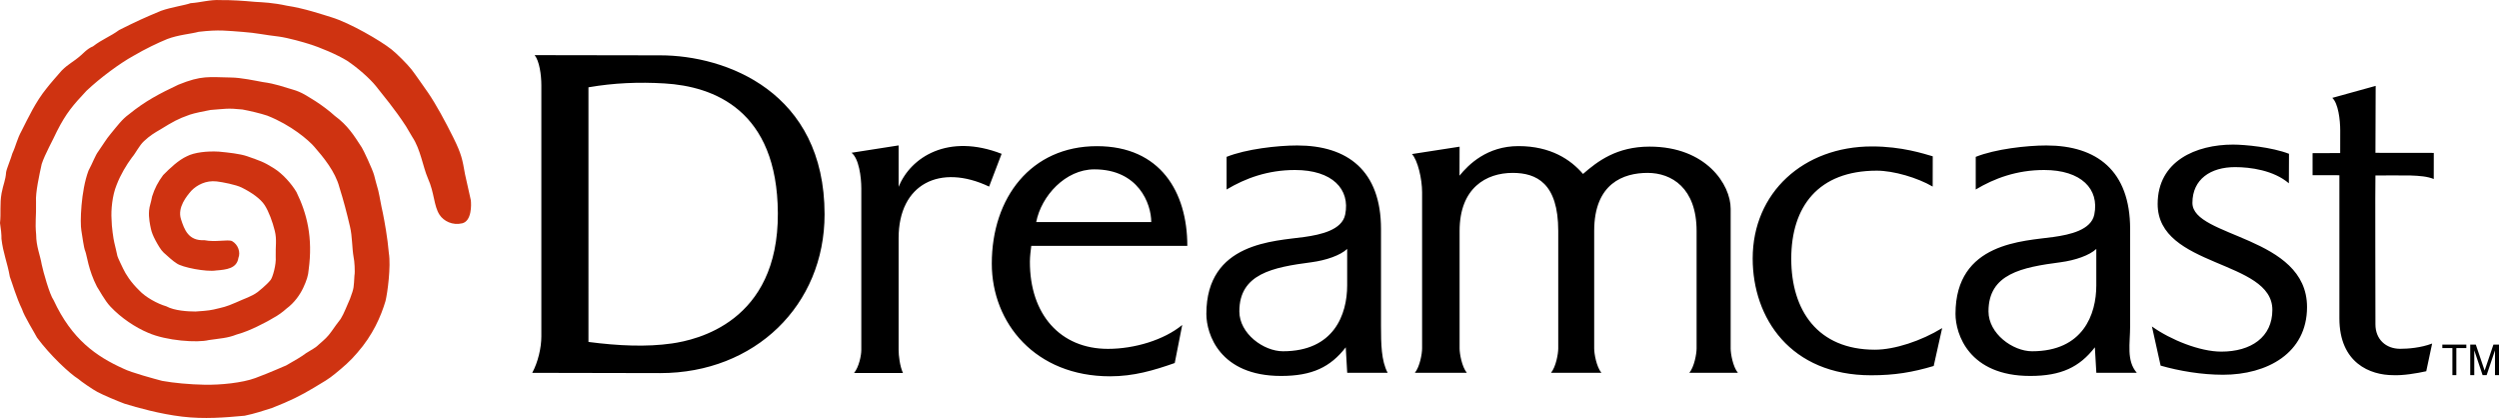
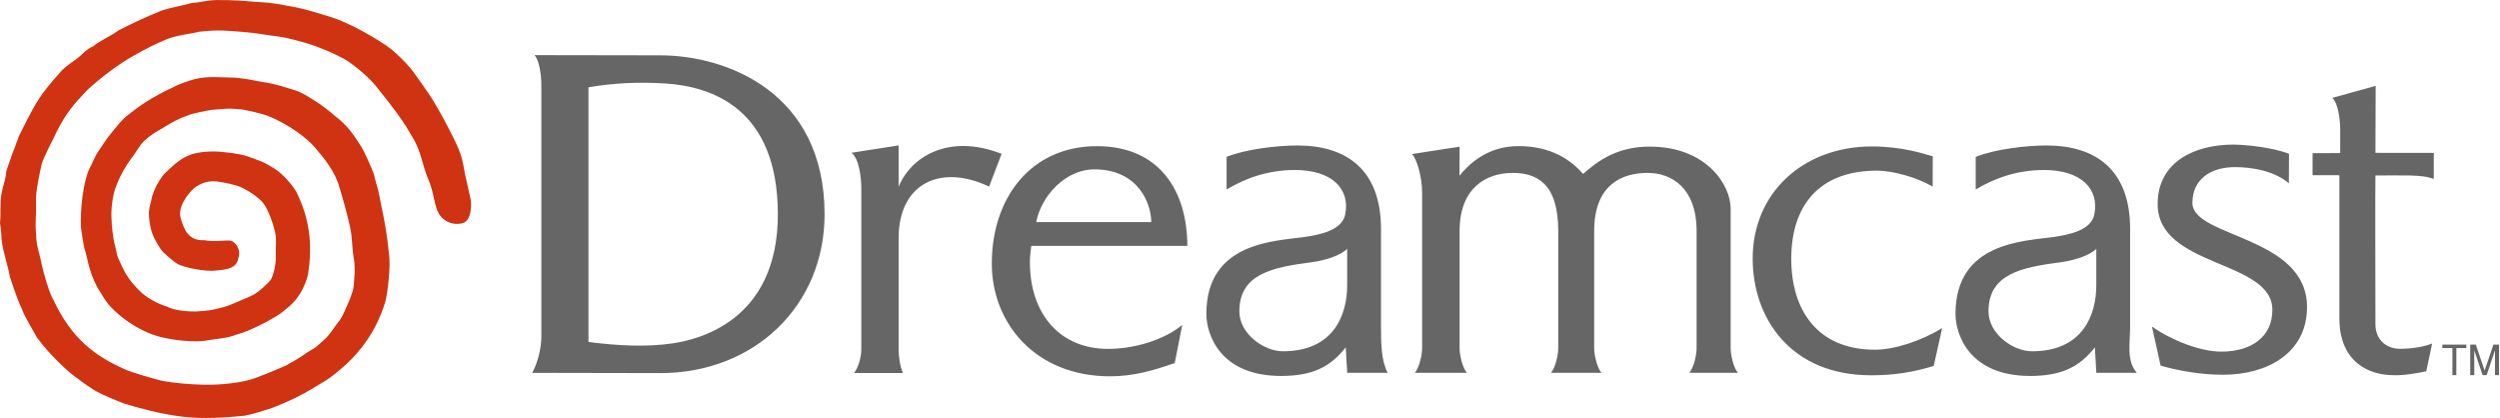
- <svg xmlns="http://www.w3.org/2000/svg" version="1.2" width="566.93" height="94.787" xml:space="preserve" id="svg8">
-   <defs id="defs12" />
-   <g fill="#666" id="g4" style="fill:#000000">
-     <path d="M556.359 78.931h-2.285v-.789h5.444v.789h-2.266v6.146h-.893zM563.211 85.077l-1.893-5.635v5.635h-.914v-6.935h1.264l2 5.896 1.998-5.896h1.264v6.935h-.91v-5.635l-1.895 5.635zM122.813 19.344c0-2.409-.458-5.529-1.522-6.841 6.973 0 22.039.046 28.497.046 14.859 0 37.277 8.247 37.277 36.052 0 20.635-15.826 36.008-37.277 36.008-4.705 0-22.67-.058-29.044-.058 1.306-2.411 2.069-5.685 2.069-8.269V19.344zM133.5 77.543c6.858.892 13.189 1.165 18.917.347 5.542-.793 24.165-4.805 24.049-29.529-.109-23.431-14.581-28.788-25.731-29.443-5.819-.343-11.436-.123-17.236.881l.001 57.744zM193.187 34.642l10.676-1.667v9.4c2.738-6.767 11.259-12.205 23.366-7.493l-2.838 7.433c-11.082-5.26-20.528-.646-20.528 11.661V79.37c0 1.209.264 3.648.985 5.213h-11.089c1.12-1.381 1.64-4.004 1.64-5.213V42.74c-.003-2.657-.545-6.77-2.212-8.098zM530.719 39.738v32.434c0 10.183 7.019 12.905 12.219 12.905 2.197.107 5.313-.406 7.488-.889l1.338-6.285c-2.535.97-5.481 1.197-7.25 1.197-3.26 0-5.617-2.164-5.617-5.549 0-3.037-.077-32.809 0-33.761h-.034c.432 0 7.196-.024 7.879 0 2.217.078 3.92.213 5.387.803l.008-5.919-13.239-.017.053-15.181-9.838 2.719c1.356 1.269 1.797 4.982 1.797 7.431l-.008 5.083c-.441 0-5.438.025-6.265.025v5.001l6.082.003zM488.193 74.036c4.229 3.021 10.866 5.703 15.733 5.703 6.752 0 11.588-3.285 11.588-9.469 0-11.414-26.022-9.522-26.022-24.004 0-9.792 8.756-13.476 17.1-13.476 2.683 0 8.806.582 12.697 2.088l-.031 6.688c-3.459-2.955-8.735-3.669-12.213-3.669-5.521 0-9.668 2.74-9.668 8.112 0 7.887 26.002 7.43 26.002 23.621 0 10.471-9.07 15.354-19.055 15.354-4.865 0-9.939-.862-14.16-2.071l-1.971-8.877zM331.107 39.839c0-.592.021-5.895.021-6.574l-10.809 1.671c1.303 1.365 2.303 5.623 2.303 8.667v35.414c0 1.209-.519 4.143-1.641 5.521h11.784c-1.118-1.381-1.637-4.313-1.637-5.521V52.372c0-9.75 6.031-13.164 12.035-13.164 5.434 0 10.344 2.352 10.344 13.164v26.646c0 1.209-.52 4.142-1.637 5.521h11.428c-1.123-1.381-1.637-4.313-1.637-5.521V52.372c0-10.811 6.678-13.164 12.123-13.164 5.43 0 11.111 3.411 11.111 13.164v26.646c0 1.209-.515 4.142-1.642 5.521h11.008c-1.127-1.381-1.639-4.313-1.639-5.521V47.312c0-5.404-5.516-14.063-18.391-14.063-7.492 0-11.818 3.333-15.103 6.2-2.793-3.26-7.34-6.317-14.647-6.317-7.116-.003-11.319 4.17-13.374 6.707zM305.621 56.453c-1.543 1.453-4.773 2.579-8.107 3.019-8.762 1.147-16.352 2.604-16.352 11.137 0 5.063 5.52 9.048 9.891 9.048 11.578 0 14.57-8.353 14.57-14.935v-8.269h-.002zM278.269 35.57c4.419-1.771 11.549-2.583 16.021-2.583 11.42 0 19.008 5.705 19.008 18.95v21.972c0 4.069.062 7.924 1.512 10.631h-9.178l-.332-5.78c-3.473 4.487-7.627 6.495-14.676 6.495-13.91 0-16.946-9.503-16.946-14.069 0-16.297 15.512-16.485 22.249-17.447 3.728-.526 8.521-1.58 9.244-5.074 1.188-5.78-2.942-10.114-11.385-10.114-6.197 0-11.273 1.885-15.514 4.422l-.003-7.403zm197.303 20.883c-1.541 1.453-4.773 2.579-8.109 3.019-8.76 1.147-16.348 2.604-16.348 11.137 0 5.063 5.516 9.048 9.887 9.048 11.576 0 14.57-8.353 14.57-14.935v-8.269zM448.223 35.57c4.418-1.771 11.556-2.583 16.023-2.583 11.414 0 19.002 5.705 19.002 18.95v21.972c0 4.069-.887 7.841 1.508 10.631h-9.176l-.334-5.78c-3.478 4.487-7.625 6.495-14.674 6.495-13.902 0-16.943-9.503-16.943-14.069 0-16.297 15.512-16.485 22.246-17.447 3.729-.526 8.527-1.58 9.242-5.074 1.19-5.78-2.941-10.114-11.385-10.114-6.195 0-11.271 1.885-15.513 4.422v-7.4l.004-.003zM438.451 42.308c-3.443-2.012-8.879-3.605-12.67-3.605-13.312 0-19.412 8.185-19.412 19.976 0 11.68 5.965 20.625 18.983 20.625 4.462 0 10.535-2.006 15.25-4.902l-1.918 8.593c-4.799 1.428-8.842 2.108-14.194 2.108-18.295 0-26.871-12.977-26.871-26.479 0-14.921 11.504-25.417 27.072-25.417 6.805 0 11.771 1.668 13.776 2.238l-.016 6.863zM233.646 59.304c.008-1.234.172-2.41.31-3.55h35.401c0-12.169-6.087-22.608-20.505-22.608-14.965 0-23.85 11.703-23.85 26.63 0 13.498 9.891 25.56 26.832 25.56 5.356 0 9.834-1.319 14.669-3.012l1.701-8.63c-4.135 3.404-10.817 5.418-16.849 5.418-10.841 0-17.756-7.849-17.709-19.808zm1.431-8.948c1.149-5.92 6.628-11.952 13.184-11.952 10.018 0 12.917 7.817 12.917 11.952-.002 0-26.101.019-26.101 0z" id="path2" style="fill:#000000" />
+ <svg xmlns="http://www.w3.org/2000/svg" version="1.2" baseProfile="tiny" width="566.93" height="94.787" xml:space="preserve">
+   <g fill="#666">
+     <path d="M556.359 78.931h-2.285v-.789h5.444v.789h-2.266v6.146h-.893zM563.211 85.077l-1.893-5.635v5.635h-.914v-6.935h1.264l2 5.896 1.998-5.896h1.264v6.935h-.91v-5.635l-1.895 5.635zM122.813 19.344c0-2.409-.458-5.529-1.522-6.841 6.973 0 22.039.046 28.497.046 14.859 0 37.277 8.247 37.277 36.052 0 20.635-15.826 36.008-37.277 36.008-4.705 0-22.67-.058-29.044-.058 1.306-2.411 2.069-5.685 2.069-8.269V19.344zM133.5 77.543c6.858.892 13.189 1.165 18.917.347 5.542-.793 24.165-4.805 24.049-29.529-.109-23.431-14.581-28.788-25.731-29.443-5.819-.343-11.436-.123-17.236.881l.001 57.744zM193.187 34.642l10.676-1.667v9.4c2.738-6.767 11.259-12.205 23.366-7.493l-2.838 7.433c-11.082-5.26-20.528-.646-20.528 11.661V79.37c0 1.209.264 3.648.985 5.213h-11.089c1.12-1.381 1.64-4.004 1.64-5.213V42.74c-.003-2.657-.545-6.77-2.212-8.098zM530.719 39.738v32.434c0 10.183 7.019 12.905 12.219 12.905 2.197.107 5.313-.406 7.488-.889l1.338-6.285c-2.535.97-5.481 1.197-7.25 1.197-3.26 0-5.617-2.164-5.617-5.549 0-3.037-.077-32.809 0-33.761h-.034c.432 0 7.196-.024 7.879 0 2.217.078 3.92.213 5.387.803l.008-5.919-13.239-.017.053-15.181-9.838 2.719c1.356 1.269 1.797 4.982 1.797 7.431l-.008 5.083c-.441 0-5.438.025-6.265.025v5.001l6.082.003zM488.193 74.036c4.229 3.021 10.866 5.703 15.733 5.703 6.752 0 11.588-3.285 11.588-9.469 0-11.414-26.022-9.522-26.022-24.004 0-9.792 8.756-13.476 17.1-13.476 2.683 0 8.806.582 12.697 2.088l-.031 6.688c-3.459-2.955-8.735-3.669-12.213-3.669-5.521 0-9.668 2.74-9.668 8.112 0 7.887 26.002 7.43 26.002 23.621 0 10.471-9.07 15.354-19.055 15.354-4.865 0-9.939-.862-14.16-2.071l-1.971-8.877zM331.107 39.839c0-.592.021-5.895.021-6.574l-10.809 1.671c1.303 1.365 2.303 5.623 2.303 8.667v35.414c0 1.209-.519 4.143-1.641 5.521h11.784c-1.118-1.381-1.637-4.313-1.637-5.521V52.372c0-9.75 6.031-13.164 12.035-13.164 5.434 0 10.344 2.352 10.344 13.164v26.646c0 1.209-.52 4.142-1.637 5.521h11.428c-1.123-1.381-1.637-4.313-1.637-5.521V52.372c0-10.811 6.678-13.164 12.123-13.164 5.43 0 11.111 3.411 11.111 13.164v26.646c0 1.209-.515 4.142-1.642 5.521h11.008c-1.127-1.381-1.639-4.313-1.639-5.521V47.312c0-5.404-5.516-14.063-18.391-14.063-7.492 0-11.818 3.333-15.103 6.2-2.793-3.26-7.34-6.317-14.647-6.317-7.116-.003-11.319 4.17-13.374 6.707zM305.621 56.453c-1.543 1.453-4.773 2.579-8.107 3.019-8.762 1.147-16.352 2.604-16.352 11.137 0 5.063 5.52 9.048 9.891 9.048 11.578 0 14.57-8.353 14.57-14.935v-8.269h-.002zM278.269 35.57c4.419-1.771 11.549-2.583 16.021-2.583 11.42 0 19.008 5.705 19.008 18.95v21.972c0 4.069.062 7.924 1.512 10.631h-9.178l-.332-5.78c-3.473 4.487-7.627 6.495-14.676 6.495-13.91 0-16.946-9.503-16.946-14.069 0-16.297 15.512-16.485 22.249-17.447 3.728-.526 8.521-1.58 9.244-5.074 1.188-5.78-2.942-10.114-11.385-10.114-6.197 0-11.273 1.885-15.514 4.422l-.003-7.403zm197.303 20.883c-1.541 1.453-4.773 2.579-8.109 3.019-8.76 1.147-16.348 2.604-16.348 11.137 0 5.063 5.516 9.048 9.887 9.048 11.576 0 14.57-8.353 14.57-14.935v-8.269zM448.223 35.57c4.418-1.771 11.556-2.583 16.023-2.583 11.414 0 19.002 5.705 19.002 18.95v21.972c0 4.069-.887 7.841 1.508 10.631h-9.176l-.334-5.78c-3.478 4.487-7.625 6.495-14.674 6.495-13.902 0-16.943-9.503-16.943-14.069 0-16.297 15.512-16.485 22.246-17.447 3.729-.526 8.527-1.58 9.242-5.074 1.19-5.78-2.941-10.114-11.385-10.114-6.195 0-11.271 1.885-15.513 4.422v-7.4l.004-.003zM438.451 42.308c-3.443-2.012-8.879-3.605-12.67-3.605-13.312 0-19.412 8.185-19.412 19.976 0 11.68 5.965 20.625 18.983 20.625 4.462 0 10.535-2.006 15.25-4.902l-1.918 8.593c-4.799 1.428-8.842 2.108-14.194 2.108-18.295 0-26.871-12.977-26.871-26.479 0-14.921 11.504-25.417 27.072-25.417 6.805 0 11.771 1.668 13.776 2.238l-.016 6.863zM233.646 59.304c.008-1.234.172-2.41.31-3.55h35.401c0-12.169-6.087-22.608-20.505-22.608-14.965 0-23.85 11.703-23.85 26.63 0 13.498 9.891 25.56 26.832 25.56 5.356 0 9.834-1.319 14.669-3.012l1.701-8.63c-4.135 3.404-10.817 5.418-16.849 5.418-10.841 0-17.756-7.849-17.709-19.808zm1.431-8.948c1.149-5.92 6.628-11.952 13.184-11.952 10.018 0 12.917 7.817 12.917 11.952-.002 0-26.101.019-26.101 0z" />
  </g>
-   <path fill="#CF3311" d="M65.058 1.288c3.969.596 8.026 1.984 10.141 2.63C79.46 5.22 86.376 9.269 88.82 11.209c1.157.918 3.585 3.323 4.528 4.533.917 1.179 2.667 3.733 3.783 5.308 1.781 2.597 3.874 6.466 5.648 10.025 1.984 3.978 2.12 5.13 2.721 8.455l1.311 5.862c.123 1.014.227 4.731-1.957 5.251-2.181.521-4.199-.483-5.15-1.955-1.316-2.036-1.133-4.926-2.623-8.234-1.161-2.674-1.666-6.561-3.521-9.355l-1.453-2.458c-2.573-3.96-5.253-7.103-6.851-9.153-1.411-1.723-4.04-4.064-6.531-5.729-2.306-1.398-6.032-2.993-8.719-3.813-.856-.279-4.524-1.357-6.8-1.66-3.093-.347-5.126-.836-8.063-1.043-3.63-.256-5.367-.578-10.074-.028-1.783.484-4.605.676-7.147 1.647-2.053.837-4.906 2.189-7.703 3.832-3.012 1.651-7.578 5.026-10.609 7.907-3.054 3.263-4.582 5.014-6.687 9.15-.931 2.046-2.736 5.213-3.464 7.447-.497 2.269-1.443 6.5-1.286 8.556.073 3.681-.25 4.44.027 7.45.01 2.71.899 4.588 1.27 6.806.315 1.53 1.787 6.828 2.694 8.062 4.129 8.9 9.675 12.755 15.856 15.537 1.742.888 7.191 2.346 8.767 2.763 2.69.485 6.227.81 9.633.875 3.583.069 8.522-.414 11.517-1.519 3.244-1.193 6.997-2.891 6.953-2.84 1.504-.832 3.802-2.187 4.516-2.781 1.383-.885 2.217-1.228 3.034-2.08 1.184-1.033 1.898-1.629 2.794-2.91a61.17 61.17 0 0 1 2.059-2.805c.83-1.36 1.307-2.793 2.116-4.564.968-2.623.818-2.496 1.003-5.277.175-.807-.02-3.519-.164-3.979-.437-2.502-.283-4.709-.856-7.139-.771-3.287-1.417-5.747-2.402-8.899-.929-3.549-3.656-6.838-5.702-9.188-1.268-1.457-5.201-4.895-10.658-7.043-1.538-.517-4.05-1.103-5.647-1.395-3.41-.356-3.965-.127-7.229.111-1.124.196-3.731.729-4.692 1.066-2.804.985-3.835 1.611-6.702 3.366-1.334.775-2.34 1.368-3.705 2.646-1.089 1.008-1.868 2.72-2.748 3.725-1.209 1.644-2.554 3.836-3.456 6.201-.978 2.353-1.293 5.664-1.143 7.795 0 1.621.441 4.598.616 5.246.176.65.616 2.67.71 3.076.097.405 1.145 2.541 1.292 2.853.593 1.261 1.726 3.069 3.633 4.919 1.411 1.54 4.133 3.05 6.174 3.635 1.828 1.006 4.912 1.174 6.62 1.178.839-.053 2.984-.184 4.103-.451 2.271-.545 2.688-.56 5.028-1.575 2.1-.974 3.523-1.325 4.986-2.403 0 0 2.007-1.572 2.919-2.724.481-.604 1.306-3.5 1.161-5.293-.069-2.453.289-3.845-.214-5.863-.5-2.019-1.354-4.358-2.281-5.8-.939-1.46-2.956-2.882-5.251-4.017-1.288-.636-4.333-1.224-5.627-1.376-2.453-.292-4.506.823-5.753 2.097-1.082 1.236-3.22 3.803-2.369 6.457.771 2.4 1.703 4.959 5.304 4.77 2.473.516 5.33-.229 6.283.207 1.413.803 1.955 2.573 1.443 3.811-.359 2.383-2.643 2.668-5.076 2.852-2.18.365-7.715-.702-8.93-1.613-.816-.484-2.067-1.647-2.946-2.435-.633-.568-1.346-1.828-1.837-2.734-.598-1.114-.903-1.933-1.057-2.657-.185-.86-.562-2.506-.419-4.149.099-1.108.394-1.582.688-3.203.589-1.84 1.32-3.239 2.498-4.834 1.532-1.556 3.479-3.408 5.38-4.269 1.676-.886 4.613-1.211 7.268-1.056 2.156.206 4.702.469 6.389 1.033 2.884 1.03 3.708 1.236 6.077 2.73 1.999 1.237 4.012 3.516 5.136 5.402 2.39 4.89 3.76 10.328 2.764 17.653-.081 1.236-.466 2.443-1.237 4.084-.714 1.511-1.96 3.35-3.838 4.732-.754.699-1.946 1.561-2.915 2.063-1.375.834-2.299 1.269-3.733 1.989-1.26.594-2.73 1.27-4.646 1.802-2.076.821-3.67.854-6.281 1.243-2.568.646-9.602.187-13.792-1.662-2.857-1.203-6.064-3.321-8.505-5.904-1.354-1.422-2.681-3.996-3.069-4.523-1.94-3.729-2.319-7.233-2.631-7.973-.422-1-.631-3.244-.916-4.779-.319-1.724-.122-8.941 1.617-13.573.981-1.845 1.555-3.49 2.217-4.353 1.193-1.696 1.769-2.755 2.782-3.957 1.528-1.852 2.64-3.364 4.127-4.431 3.793-3.083 6.959-4.711 11.245-6.746 5.324-2.168 6.923-1.72 11.964-1.639 2.267.02 5.566.733 7.189 1.027 3.012.401 4.738 1.127 6.773 1.695 2.178.608 3.436 1.58 5.226 2.659 1.47.949 3.202 2.251 4.345 3.308 2.927 2.146 4.337 4.401 6.131 7.171.327.464 2.455 5.002 2.794 6.266.158.633.638 2.449.949 3.511.396 1.685.591 3.176 1.036 5.078.396 1.957 1.072 5.652 1.364 9.107.495 2.965-.296 9.016-.76 10.871-1.035 3.463-2.85 7.69-6.428 11.762-1.519 1.804-3.135 3.199-5.003 4.717-1.427 1.189-2.653 1.886-4.861 3.202-2.996 1.788-5.276 2.931-9.477 4.573-1.71.549-3.866 1.271-6.188 1.75-4.499.408-9.123.805-14.169.206-5.047-.602-10.102-2.023-13.089-2.939-1.649-.618-4.841-1.955-6.178-2.68-.872-.44-3.793-2.438-4.288-2.918-2-1.237-6.479-5.449-9.371-9.375-.633-1.217-2.911-4.854-3.406-6.448-1.313-2.697-2.229-5.96-2.766-7.354C1.664 59.513.704 57.419.33 54.156c.042-.768-.154-2.577-.33-3.578.254-2.235-.086-4.339.358-6.773.39-2.053.904-2.91 1.028-4.766.121-.794 1.141-3.182 1.415-4.245.826-1.75 1.03-3.191 2.107-5.147 1.549-3.048 3.172-6.554 5.662-9.617.712-.95 2.729-3.228 3.416-4.017 1.625-1.625 2.578-1.881 4.421-3.51.19-.12 1.409-1.508 2.685-1.985 2.111-1.632 3.937-2.23 5.948-3.715 4.029-2.008 5.497-2.686 9.497-4.351 2.313-.825 5.534-1.28 6.694-1.73C45.44.585 47.682-.119 50.004.02c2.607-.024 5.234.162 7.855.4 1.766.102 4.072.188 7.199.868z" id="path6" />
+   <path fill="#CF3311" d="M65.058 1.288c3.969.596 8.026 1.984 10.141 2.63C79.46 5.22 86.376 9.269 88.82 11.209c1.157.918 3.585 3.323 4.528 4.533.917 1.179 2.667 3.733 3.783 5.308 1.781 2.597 3.874 6.466 5.648 10.025 1.984 3.978 2.12 5.13 2.721 8.455l1.311 5.862c.123 1.014.227 4.731-1.957 5.251-2.181.521-4.199-.483-5.15-1.955-1.316-2.036-1.133-4.926-2.623-8.234-1.161-2.674-1.666-6.561-3.521-9.355l-1.453-2.458c-2.573-3.96-5.253-7.103-6.851-9.153-1.411-1.723-4.04-4.064-6.531-5.729-2.306-1.398-6.032-2.993-8.719-3.813-.856-.279-4.524-1.357-6.8-1.66-3.093-.347-5.126-.836-8.063-1.043-3.63-.256-5.367-.578-10.074-.028-1.783.484-4.605.676-7.147 1.647-2.053.837-4.906 2.189-7.703 3.832-3.012 1.651-7.578 5.026-10.609 7.907-3.054 3.263-4.582 5.014-6.687 9.15-.931 2.046-2.736 5.213-3.464 7.447-.497 2.269-1.443 6.5-1.286 8.556.073 3.681-.25 4.44.027 7.45.01 2.71.899 4.588 1.27 6.806.315 1.53 1.787 6.828 2.694 8.062 4.129 8.9 9.675 12.755 15.856 15.537 1.742.888 7.191 2.346 8.767 2.763 2.69.485 6.227.81 9.633.875 3.583.069 8.522-.414 11.517-1.519 3.244-1.193 6.997-2.891 6.953-2.84 1.504-.832 3.802-2.187 4.516-2.781 1.383-.885 2.217-1.228 3.034-2.08 1.184-1.033 1.898-1.629 2.794-2.91a61.17 61.17 0 0 1 2.059-2.805c.83-1.36 1.307-2.793 2.116-4.564.968-2.623.818-2.496 1.003-5.277.175-.807-.02-3.519-.164-3.979-.437-2.502-.283-4.709-.856-7.139-.771-3.287-1.417-5.747-2.402-8.899-.929-3.549-3.656-6.838-5.702-9.188-1.268-1.457-5.201-4.895-10.658-7.043-1.538-.517-4.05-1.103-5.647-1.395-3.41-.356-3.965-.127-7.229.111-1.124.196-3.731.729-4.692 1.066-2.804.985-3.835 1.611-6.702 3.366-1.334.775-2.34 1.368-3.705 2.646-1.089 1.008-1.868 2.72-2.748 3.725-1.209 1.644-2.554 3.836-3.456 6.201-.978 2.353-1.293 5.664-1.143 7.795 0 1.621.441 4.598.616 5.246.176.65.616 2.67.71 3.076.097.405 1.145 2.541 1.292 2.853.593 1.261 1.726 3.069 3.633 4.919 1.411 1.54 4.133 3.05 6.174 3.635 1.828 1.006 4.912 1.174 6.62 1.178.839-.053 2.984-.184 4.103-.451 2.271-.545 2.688-.56 5.028-1.575 2.1-.974 3.523-1.325 4.986-2.403 0 0 2.007-1.572 2.919-2.724.481-.604 1.306-3.5 1.161-5.293-.069-2.453.289-3.845-.214-5.863-.5-2.019-1.354-4.358-2.281-5.8-.939-1.46-2.956-2.882-5.251-4.017-1.288-.636-4.333-1.224-5.627-1.376-2.453-.292-4.506.823-5.753 2.097-1.082 1.236-3.22 3.803-2.369 6.457.771 2.4 1.703 4.959 5.304 4.77 2.473.516 5.33-.229 6.283.207 1.413.803 1.955 2.573 1.443 3.811-.359 2.383-2.643 2.668-5.076 2.852-2.18.365-7.715-.702-8.93-1.613-.816-.484-2.067-1.647-2.946-2.435-.633-.568-1.346-1.828-1.837-2.734-.598-1.114-.903-1.933-1.057-2.657-.185-.86-.562-2.506-.419-4.149.099-1.108.394-1.582.688-3.203.589-1.84 1.32-3.239 2.498-4.834 1.532-1.556 3.479-3.408 5.38-4.269 1.676-.886 4.613-1.211 7.268-1.056 2.156.206 4.702.469 6.389 1.033 2.884 1.03 3.708 1.236 6.077 2.73 1.999 1.237 4.012 3.516 5.136 5.402 2.39 4.89 3.76 10.328 2.764 17.653-.081 1.236-.466 2.443-1.237 4.084-.714 1.511-1.96 3.35-3.838 4.732-.754.699-1.946 1.561-2.915 2.063-1.375.834-2.299 1.269-3.733 1.989-1.26.594-2.73 1.27-4.646 1.802-2.076.821-3.67.854-6.281 1.243-2.568.646-9.602.187-13.792-1.662-2.857-1.203-6.064-3.321-8.505-5.904-1.354-1.422-2.681-3.996-3.069-4.523-1.94-3.729-2.319-7.233-2.631-7.973-.422-1-.631-3.244-.916-4.779-.319-1.724-.122-8.941 1.617-13.573.981-1.845 1.555-3.49 2.217-4.353 1.193-1.696 1.769-2.755 2.782-3.957 1.528-1.852 2.64-3.364 4.127-4.431 3.793-3.083 6.959-4.711 11.245-6.746 5.324-2.168 6.923-1.72 11.964-1.639 2.267.02 5.566.733 7.189 1.027 3.012.401 4.738 1.127 6.773 1.695 2.178.608 3.436 1.58 5.226 2.659 1.47.949 3.202 2.251 4.345 3.308 2.927 2.146 4.337 4.401 6.131 7.171.327.464 2.455 5.002 2.794 6.266.158.633.638 2.449.949 3.511.396 1.685.591 3.176 1.036 5.078.396 1.957 1.072 5.652 1.364 9.107.495 2.965-.296 9.016-.76 10.871-1.035 3.463-2.85 7.69-6.428 11.762-1.519 1.804-3.135 3.199-5.003 4.717-1.427 1.189-2.653 1.886-4.861 3.202-2.996 1.788-5.276 2.931-9.477 4.573-1.71.549-3.866 1.271-6.188 1.75-4.499.408-9.123.805-14.169.206-5.047-.602-10.102-2.023-13.089-2.939-1.649-.618-4.841-1.955-6.178-2.68-.872-.44-3.793-2.438-4.288-2.918-2-1.237-6.479-5.449-9.371-9.375-.633-1.217-2.911-4.854-3.406-6.448-1.313-2.697-2.229-5.96-2.766-7.354C1.664 59.513.704 57.419.33 54.156c.042-.768-.154-2.577-.33-3.578.254-2.235-.086-4.339.358-6.773.39-2.053.904-2.91 1.028-4.766.121-.794 1.141-3.182 1.415-4.245.826-1.75 1.03-3.191 2.107-5.147 1.549-3.048 3.172-6.554 5.662-9.617.712-.95 2.729-3.228 3.416-4.017 1.625-1.625 2.578-1.881 4.421-3.51.19-.12 1.409-1.508 2.685-1.985 2.111-1.632 3.937-2.23 5.948-3.715 4.029-2.008 5.497-2.686 9.497-4.351 2.313-.825 5.534-1.28 6.694-1.73C45.44.585 47.682-.119 50.004.02c2.607-.024 5.234.162 7.855.4 1.766.102 4.072.188 7.199.868z" />
</svg>
